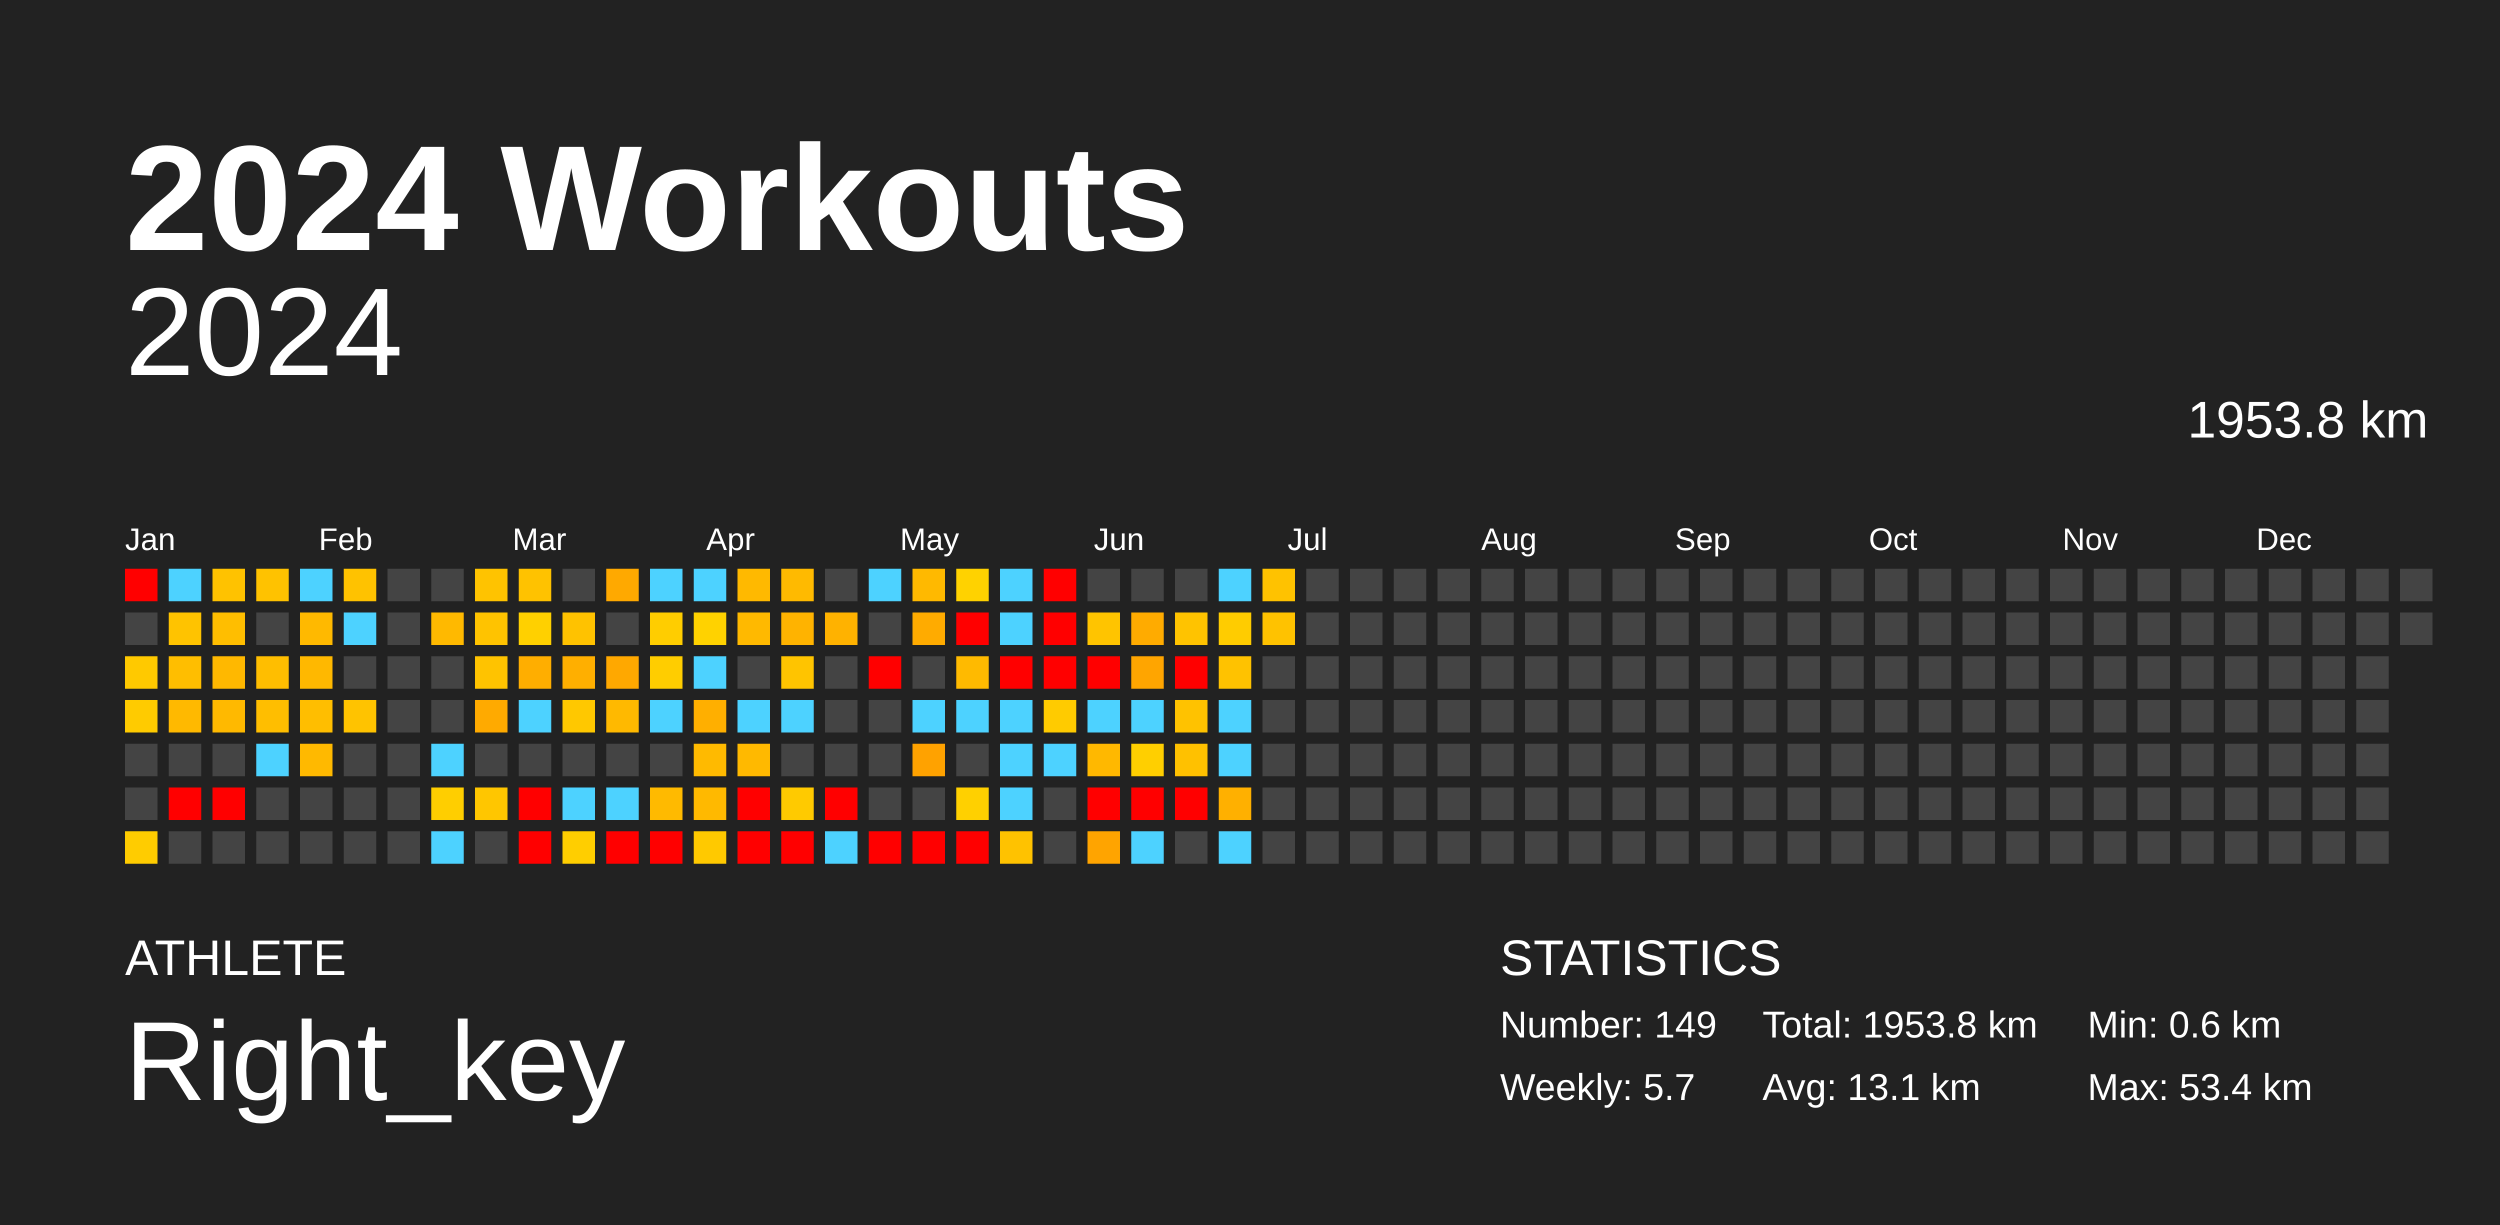
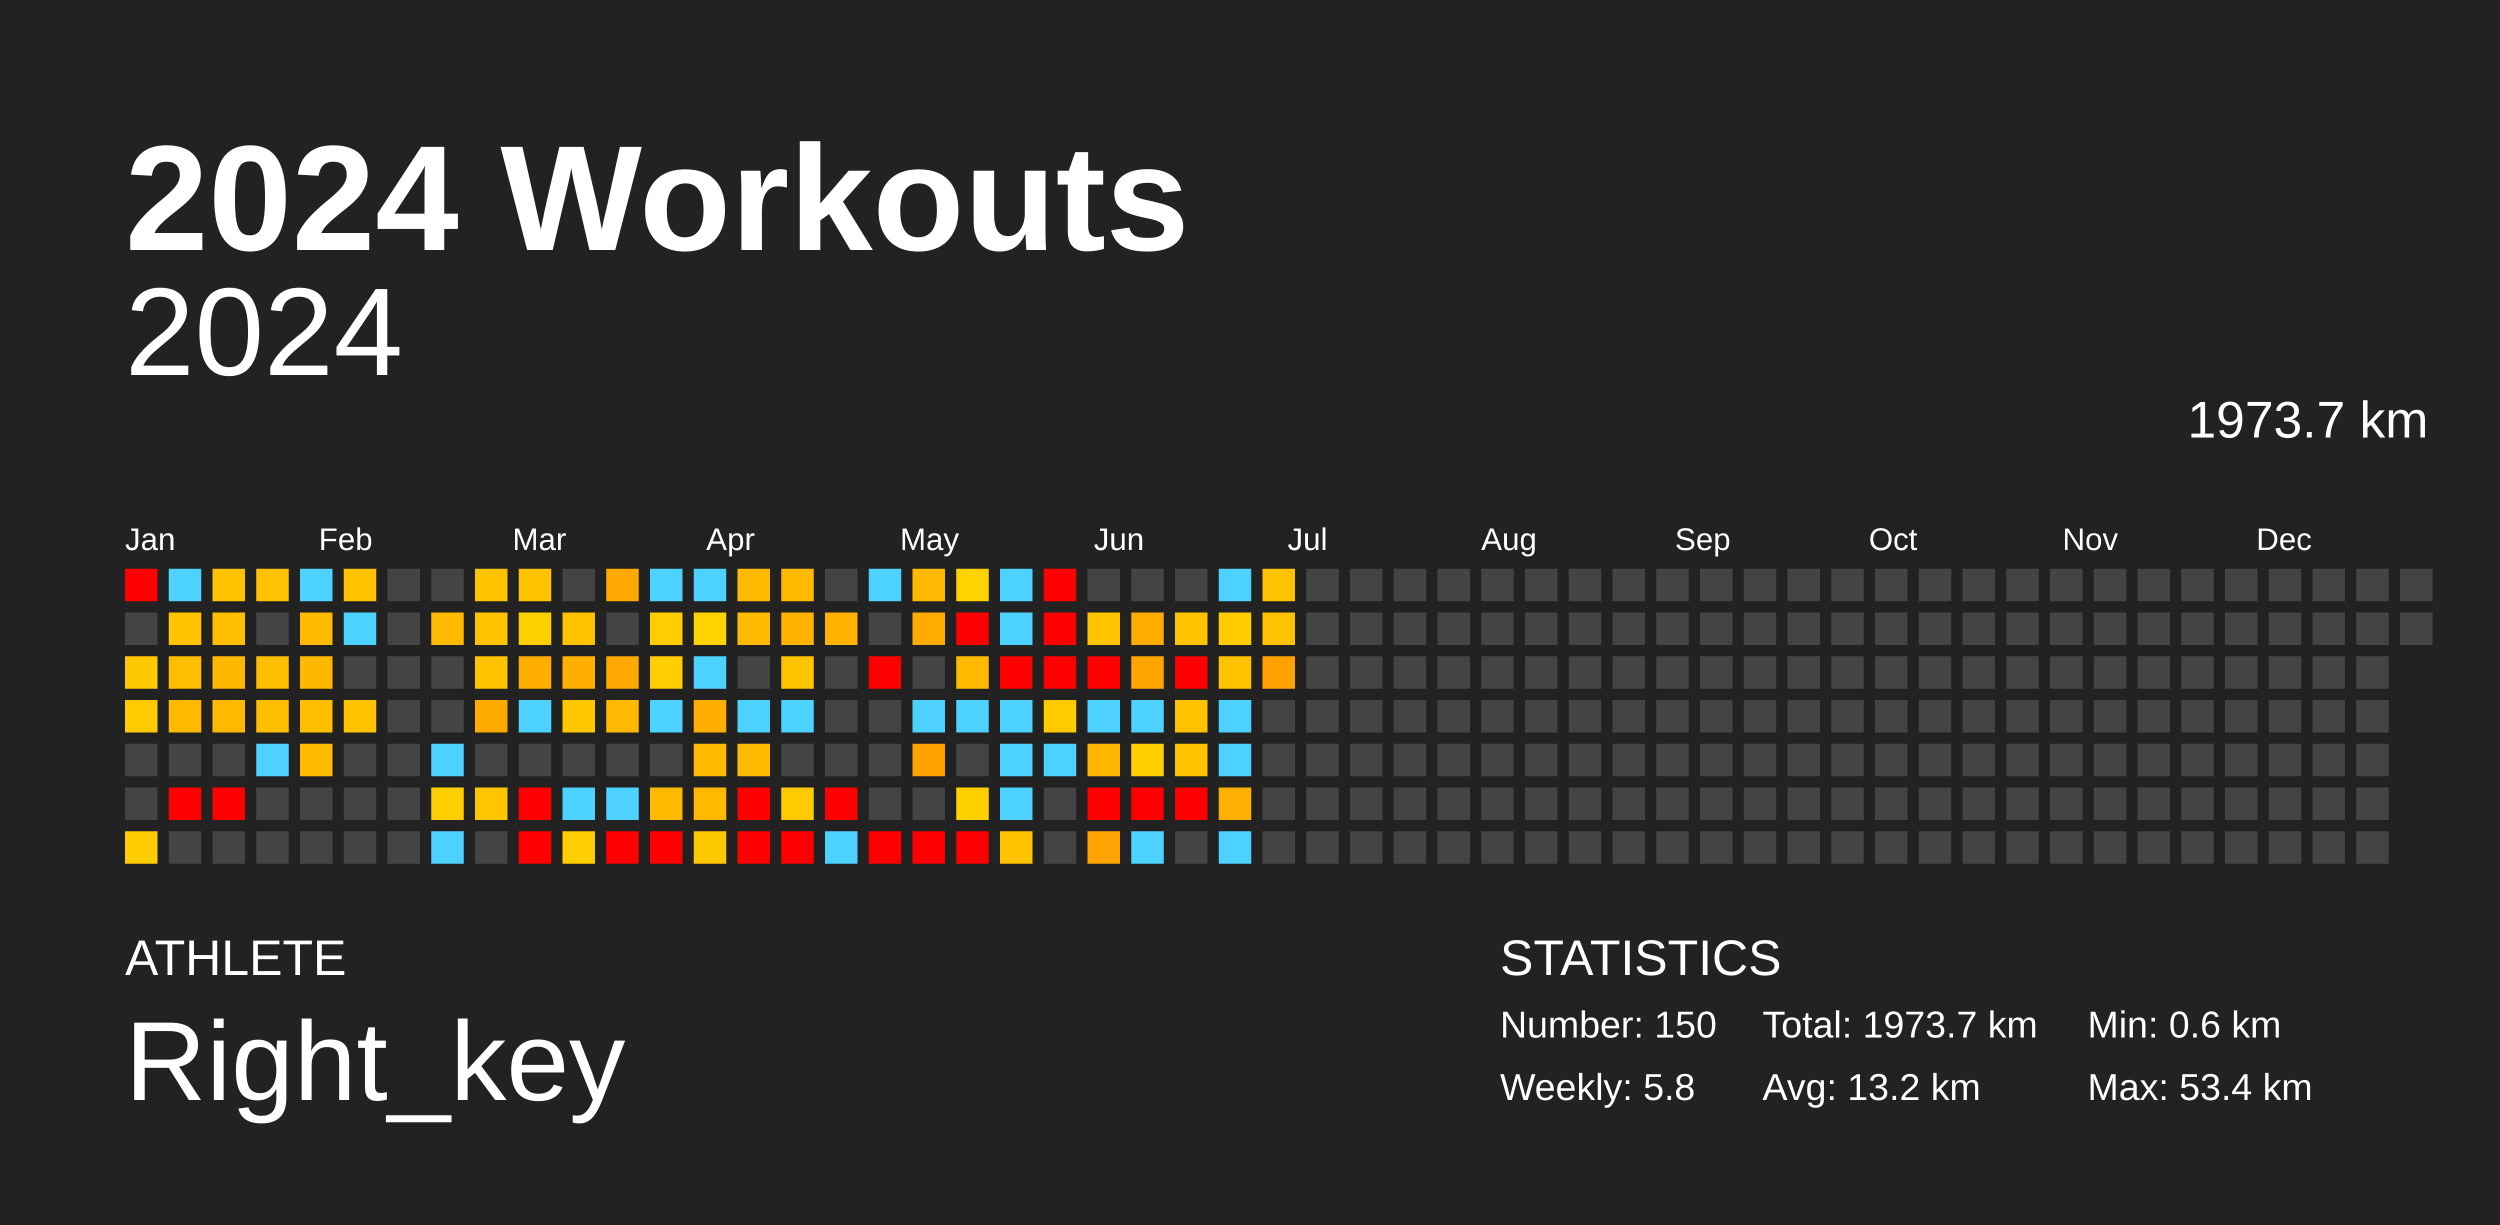
<svg xmlns="http://www.w3.org/2000/svg" baseProfile="full" height="98mm" version="1.1" viewBox="0,0,200,98" width="200mm">
  <defs />
  <rect fill="#222222" height="98" width="200" x="0" y="0" />
  <text fill="#FFFFFF" style="font-size:12px; font-family:Arial; font-weight:bold;" x="10" y="20">2024 Workouts</text>
  <text fill="#FFFFFF" style="font-size:4px; font-family:Arial" x="10" y="78">ATHLETE</text>
  <text fill="#FFFFFF" style="font-size:9px; font-family:Arial" x="10" y="88">Right_key</text>
  <text fill="#FFFFFF" style="font-size:4px; font-family:Arial" x="120" y="78">STATISTICS</text>
-   <text fill="#FFFFFF" style="font-size:3px; font-family:Arial" x="120" y="83">Number: 149</text>
-   <text fill="#FFFFFF" style="font-size:3px; font-family:Arial" x="120" y="88">Weekly: 5.7</text>
-   <text fill="#FFFFFF" style="font-size:3px; font-family:Arial" x="141" y="83">Total: 1953.8 km</text>
-   <text fill="#FFFFFF" style="font-size:3px; font-family:Arial" x="141" y="88">Avg: 13.1 km</text>
+   <text fill="#FFFFFF" style="font-size:3px; font-family:Arial" x="120" y="83">Number: 150</text>
+   <text fill="#FFFFFF" style="font-size:3px; font-family:Arial" x="120" y="88">Weekly: 5.8</text>
+   <text fill="#FFFFFF" style="font-size:3px; font-family:Arial" x="141" y="83">Total: 1973.7 km</text>
+   <text fill="#FFFFFF" style="font-size:3px; font-family:Arial" x="141" y="88">Avg: 13.2 km</text>
  <text fill="#FFFFFF" style="font-size:3px; font-family:Arial" x="167" y="83">Min: 0.6 km</text>
  <text fill="#FFFFFF" style="font-size:3px; font-family:Arial" x="167" y="88">Max: 53.4 km</text>
  <text alignment-baseline="hanging" fill="#FFFFFF" style="font-size:10.0px; font-family:Arial;" x="10" y="30">2024</text>
-   <text alignment-baseline="hanging" fill="#FFFFFF" style="font-size:4.125px; font-family:Arial;" x="175" y="35">1953.8 km</text>
+   <text alignment-baseline="hanging" fill="#FFFFFF" style="font-size:4.125px; font-family:Arial;" x="175" y="35">1973.7 km</text>
  <text fill="#FFFFFF" style="font-size:2.5px; font-family:Arial" x="10.0" y="44">Jan</text>
  <text fill="#FFFFFF" style="font-size:2.5px; font-family:Arial" x="25.5" y="44">Feb</text>
  <text fill="#FFFFFF" style="font-size:2.5px; font-family:Arial" x="41.0" y="44">Mar</text>
  <text fill="#FFFFFF" style="font-size:2.5px; font-family:Arial" x="56.5" y="44">Apr</text>
  <text fill="#FFFFFF" style="font-size:2.5px; font-family:Arial" x="72.0" y="44">May</text>
  <text fill="#FFFFFF" style="font-size:2.5px; font-family:Arial" x="87.5" y="44">Jun</text>
  <text fill="#FFFFFF" style="font-size:2.5px; font-family:Arial" x="103.0" y="44">Jul</text>
  <text fill="#FFFFFF" style="font-size:2.5px; font-family:Arial" x="118.5" y="44">Aug</text>
  <text fill="#FFFFFF" style="font-size:2.5px; font-family:Arial" x="134.0" y="44">Sep</text>
  <text fill="#FFFFFF" style="font-size:2.5px; font-family:Arial" x="149.5" y="44">Oct</text>
  <text fill="#FFFFFF" style="font-size:2.5px; font-family:Arial" x="165.0" y="44">Nov</text>
  <text fill="#FFFFFF" style="font-size:2.5px; font-family:Arial" x="180.5" y="44">Dec</text>
  <rect fill="red" height="2.6" width="2.6" x="10.0" y="45.5" />
  <rect fill="#444444" height="2.6" width="2.6" x="10.0" y="49.0" />
  <rect fill="#ffc900" height="2.6" width="2.6" x="10.0" y="52.5" />
  <rect fill="#ffcb00" height="2.6" width="2.6" x="10.0" y="56.0" />
  <rect fill="#444444" height="2.6" width="2.6" x="10.0" y="59.5" />
  <rect fill="#444444" height="2.6" width="2.6" x="10.0" y="63.0" />
  <rect fill="#ffcc00" height="2.6" width="2.6" x="10.0" y="66.5" />
  <rect fill="#4dd2ff" height="2.6" width="2.6" x="13.5" y="45.5" />
  <rect fill="#ffc300" height="2.6" width="2.6" x="13.5" y="49.0" />
  <rect fill="#ffbe00" height="2.6" width="2.6" x="13.5" y="52.5" />
  <rect fill="#ffb900" height="2.6" width="2.6" x="13.5" y="56.0" />
  <rect fill="#444444" height="2.6" width="2.6" x="13.5" y="59.5" />
  <rect fill="red" height="2.6" width="2.6" x="13.5" y="63.0" />
  <rect fill="#444444" height="2.6" width="2.6" x="13.5" y="66.5" />
  <rect fill="#ffc200" height="2.6" width="2.6" x="17.0" y="45.5" />
  <rect fill="#ffbe00" height="2.6" width="2.6" x="17.0" y="49.0" />
  <rect fill="#ffb800" height="2.6" width="2.6" x="17.0" y="52.5" />
  <rect fill="#ffb900" height="2.6" width="2.6" x="17.0" y="56.0" />
  <rect fill="#444444" height="2.6" width="2.6" x="17.0" y="59.5" />
  <rect fill="red" height="2.6" width="2.6" x="17.0" y="63.0" />
  <rect fill="#444444" height="2.6" width="2.6" x="17.0" y="66.5" />
  <rect fill="#ffc200" height="2.6" width="2.6" x="20.5" y="45.5" />
  <rect fill="#444444" height="2.6" width="2.6" x="20.5" y="49.0" />
  <rect fill="#ffbe00" height="2.6" width="2.6" x="20.5" y="52.5" />
  <rect fill="#ffbe00" height="2.6" width="2.6" x="20.5" y="56.0" />
  <rect fill="#4dd2ff" height="2.6" width="2.6" x="20.5" y="59.5" />
  <rect fill="#444444" height="2.6" width="2.6" x="20.5" y="63.0" />
  <rect fill="#444444" height="2.6" width="2.6" x="20.5" y="66.5" />
  <rect fill="#4dd2ff" height="2.6" width="2.6" x="24.0" y="45.5" />
  <rect fill="#ffb900" height="2.6" width="2.6" x="24.0" y="49.0" />
  <rect fill="#ffb800" height="2.6" width="2.6" x="24.0" y="52.5" />
  <rect fill="#ffbe00" height="2.6" width="2.6" x="24.0" y="56.0" />
  <rect fill="#ffb900" height="2.6" width="2.6" x="24.0" y="59.5" />
  <rect fill="#444444" height="2.6" width="2.6" x="24.0" y="63.0" />
  <rect fill="#444444" height="2.6" width="2.6" x="24.0" y="66.5" />
  <rect fill="#ffc200" height="2.6" width="2.6" x="27.5" y="45.5" />
  <rect fill="#4dd2ff" height="2.6" width="2.6" x="27.5" y="49.0" />
  <rect fill="#444444" height="2.6" width="2.6" x="27.5" y="52.5" />
  <rect fill="#ffc300" height="2.6" width="2.6" x="27.5" y="56.0" />
  <rect fill="#444444" height="2.6" width="2.6" x="27.5" y="59.5" />
  <rect fill="#444444" height="2.6" width="2.6" x="27.5" y="63.0" />
  <rect fill="#444444" height="2.6" width="2.6" x="27.5" y="66.5" />
  <rect fill="#444444" height="2.6" width="2.6" x="31.0" y="45.5" />
  <rect fill="#444444" height="2.6" width="2.6" x="31.0" y="49.0" />
  <rect fill="#444444" height="2.6" width="2.6" x="31.0" y="52.5" />
  <rect fill="#444444" height="2.6" width="2.6" x="31.0" y="56.0" />
  <rect fill="#444444" height="2.6" width="2.6" x="31.0" y="59.5" />
  <rect fill="#444444" height="2.6" width="2.6" x="31.0" y="63.0" />
  <rect fill="#444444" height="2.6" width="2.6" x="31.0" y="66.5" />
  <rect fill="#444444" height="2.6" width="2.6" x="34.5" y="45.5" />
  <rect fill="#ffb900" height="2.6" width="2.6" x="34.5" y="49.0" />
  <rect fill="#444444" height="2.6" width="2.6" x="34.5" y="52.5" />
  <rect fill="#444444" height="2.6" width="2.6" x="34.5" y="56.0" />
  <rect fill="#4dd2ff" height="2.6" width="2.6" x="34.5" y="59.5" />
  <rect fill="#ffce00" height="2.6" width="2.6" x="34.5" y="63.0" />
  <rect fill="#4dd2ff" height="2.6" width="2.6" x="34.5" y="66.5" />
  <rect fill="#ffc300" height="2.6" width="2.6" x="38.0" y="45.5" />
  <rect fill="#ffc300" height="2.6" width="2.6" x="38.0" y="49.0" />
  <rect fill="#ffc300" height="2.6" width="2.6" x="38.0" y="52.5" />
  <rect fill="#ffaa00" height="2.6" width="2.6" x="38.0" y="56.0" />
  <rect fill="#444444" height="2.6" width="2.6" x="38.0" y="59.5" />
  <rect fill="#ffc600" height="2.6" width="2.6" x="38.0" y="63.0" />
  <rect fill="#444444" height="2.6" width="2.6" x="38.0" y="66.5" />
  <rect fill="#ffc200" height="2.6" width="2.6" x="41.5" y="45.5" />
  <rect fill="#ffd000" height="2.6" width="2.6" x="41.5" y="49.0" />
  <rect fill="#ffae00" height="2.6" width="2.6" x="41.5" y="52.5" />
  <rect fill="#4dd2ff" height="2.6" width="2.6" x="41.5" y="56.0" />
  <rect fill="#444444" height="2.6" width="2.6" x="41.5" y="59.5" />
  <rect fill="red" height="2.6" width="2.6" x="41.5" y="63.0" />
  <rect fill="red" height="2.6" width="2.6" x="41.5" y="66.5" />
  <rect fill="#444444" height="2.6" width="2.6" x="45.0" y="45.5" />
  <rect fill="#ffc200" height="2.6" width="2.6" x="45.0" y="49.0" />
  <rect fill="#ffaf00" height="2.6" width="2.6" x="45.0" y="52.5" />
  <rect fill="#ffc800" height="2.6" width="2.6" x="45.0" y="56.0" />
  <rect fill="#444444" height="2.6" width="2.6" x="45.0" y="59.5" />
  <rect fill="#4dd2ff" height="2.6" width="2.6" x="45.0" y="63.0" />
  <rect fill="#ffce00" height="2.6" width="2.6" x="45.0" y="66.5" />
  <rect fill="#ffa900" height="2.6" width="2.6" x="48.5" y="45.5" />
  <rect fill="#444444" height="2.6" width="2.6" x="48.5" y="49.0" />
  <rect fill="#ffa800" height="2.6" width="2.6" x="48.5" y="52.5" />
  <rect fill="#ffb900" height="2.6" width="2.6" x="48.5" y="56.0" />
  <rect fill="#444444" height="2.6" width="2.6" x="48.5" y="59.5" />
  <rect fill="#4dd2ff" height="2.6" width="2.6" x="48.5" y="63.0" />
  <rect fill="red" height="2.6" width="2.6" x="48.5" y="66.5" />
  <rect fill="#4dd2ff" height="2.6" width="2.6" x="52.0" y="45.5" />
  <rect fill="#ffcd00" height="2.6" width="2.6" x="52.0" y="49.0" />
  <rect fill="#ffcd00" height="2.6" width="2.6" x="52.0" y="52.5" />
  <rect fill="#4dd2ff" height="2.6" width="2.6" x="52.0" y="56.0" />
  <rect fill="#444444" height="2.6" width="2.6" x="52.0" y="59.5" />
  <rect fill="#ffba00" height="2.6" width="2.6" x="52.0" y="63.0" />
  <rect fill="red" height="2.6" width="2.6" x="52.0" y="66.5" />
  <rect fill="#4dd2ff" height="2.6" width="2.6" x="55.5" y="45.5" />
  <rect fill="#ffd200" height="2.6" width="2.6" x="55.5" y="49.0" />
  <rect fill="#4dd2ff" height="2.6" width="2.6" x="55.5" y="52.5" />
  <rect fill="#ffaf00" height="2.6" width="2.6" x="55.5" y="56.0" />
  <rect fill="#ffba00" height="2.6" width="2.6" x="55.5" y="59.5" />
  <rect fill="#ffb900" height="2.6" width="2.6" x="55.5" y="63.0" />
  <rect fill="#ffc900" height="2.6" width="2.6" x="55.5" y="66.5" />
  <rect fill="#ffb900" height="2.6" width="2.6" x="59.0" y="45.5" />
  <rect fill="#ffb900" height="2.6" width="2.6" x="59.0" y="49.0" />
  <rect fill="#444444" height="2.6" width="2.6" x="59.0" y="52.5" />
  <rect fill="#4dd2ff" height="2.6" width="2.6" x="59.0" y="56.0" />
  <rect fill="#ffb900" height="2.6" width="2.6" x="59.0" y="59.5" />
  <rect fill="red" height="2.6" width="2.6" x="59.0" y="63.0" />
  <rect fill="red" height="2.6" width="2.6" x="59.0" y="66.5" />
  <rect fill="#ffba00" height="2.6" width="2.6" x="62.5" y="45.5" />
  <rect fill="#ffb300" height="2.6" width="2.6" x="62.5" y="49.0" />
  <rect fill="#ffc400" height="2.6" width="2.6" x="62.5" y="52.5" />
  <rect fill="#4dd2ff" height="2.6" width="2.6" x="62.5" y="56.0" />
  <rect fill="#444444" height="2.6" width="2.6" x="62.5" y="59.5" />
  <rect fill="#ffca00" height="2.6" width="2.6" x="62.5" y="63.0" />
  <rect fill="red" height="2.6" width="2.6" x="62.5" y="66.5" />
  <rect fill="#444444" height="2.6" width="2.6" x="66.0" y="45.5" />
  <rect fill="#ffb200" height="2.6" width="2.6" x="66.0" y="49.0" />
  <rect fill="#444444" height="2.6" width="2.6" x="66.0" y="52.5" />
  <rect fill="#444444" height="2.6" width="2.6" x="66.0" y="56.0" />
  <rect fill="#444444" height="2.6" width="2.6" x="66.0" y="59.5" />
  <rect fill="red" height="2.6" width="2.6" x="66.0" y="63.0" />
  <rect fill="#4dd2ff" height="2.6" width="2.6" x="66.0" y="66.5" />
  <rect fill="#4dd2ff" height="2.6" width="2.6" x="69.5" y="45.5" />
  <rect fill="#444444" height="2.6" width="2.6" x="69.5" y="49.0" />
  <rect fill="red" height="2.6" width="2.6" x="69.5" y="52.5" />
  <rect fill="#444444" height="2.6" width="2.6" x="69.5" y="56.0" />
  <rect fill="#444444" height="2.6" width="2.6" x="69.5" y="59.5" />
  <rect fill="#444444" height="2.6" width="2.6" x="69.5" y="63.0" />
  <rect fill="red" height="2.6" width="2.6" x="69.5" y="66.5" />
  <rect fill="#ffb900" height="2.6" width="2.6" x="73.0" y="45.5" />
  <rect fill="#ffab00" height="2.6" width="2.6" x="73.0" y="49.0" />
  <rect fill="#444444" height="2.6" width="2.6" x="73.0" y="52.5" />
  <rect fill="#4dd2ff" height="2.6" width="2.6" x="73.0" y="56.0" />
  <rect fill="#ffa200" height="2.6" width="2.6" x="73.0" y="59.5" />
  <rect fill="#444444" height="2.6" width="2.6" x="73.0" y="63.0" />
  <rect fill="red" height="2.6" width="2.6" x="73.0" y="66.5" />
  <rect fill="#ffd200" height="2.6" width="2.6" x="76.5" y="45.5" />
  <rect fill="red" height="2.6" width="2.6" x="76.5" y="49.0" />
  <rect fill="#ffba00" height="2.6" width="2.6" x="76.5" y="52.5" />
  <rect fill="#4dd2ff" height="2.6" width="2.6" x="76.5" y="56.0" />
  <rect fill="#444444" height="2.6" width="2.6" x="76.5" y="59.5" />
  <rect fill="#ffd000" height="2.6" width="2.6" x="76.5" y="63.0" />
  <rect fill="red" height="2.6" width="2.6" x="76.5" y="66.5" />
  <rect fill="#4dd2ff" height="2.6" width="2.6" x="80.0" y="45.5" />
  <rect fill="#4dd2ff" height="2.6" width="2.6" x="80.0" y="49.0" />
  <rect fill="red" height="2.6" width="2.6" x="80.0" y="52.5" />
  <rect fill="#4dd2ff" height="2.6" width="2.6" x="80.0" y="56.0" />
  <rect fill="#4dd2ff" height="2.6" width="2.6" x="80.0" y="59.5" />
  <rect fill="#4dd2ff" height="2.6" width="2.6" x="80.0" y="63.0" />
  <rect fill="#ffc200" height="2.6" width="2.6" x="80.0" y="66.5" />
  <rect fill="red" height="2.6" width="2.6" x="83.5" y="45.5" />
  <rect fill="red" height="2.6" width="2.6" x="83.5" y="49.0" />
  <rect fill="red" height="2.6" width="2.6" x="83.5" y="52.5" />
  <rect fill="#ffcb00" height="2.6" width="2.6" x="83.5" y="56.0" />
  <rect fill="#4dd2ff" height="2.6" width="2.6" x="83.5" y="59.5" />
  <rect fill="#444444" height="2.6" width="2.6" x="83.5" y="63.0" />
  <rect fill="#444444" height="2.6" width="2.6" x="83.5" y="66.5" />
  <rect fill="#444444" height="2.6" width="2.6" x="87.0" y="45.5" />
  <rect fill="#ffc400" height="2.6" width="2.6" x="87.0" y="49.0" />
  <rect fill="red" height="2.6" width="2.6" x="87.0" y="52.5" />
  <rect fill="#4dd2ff" height="2.6" width="2.6" x="87.0" y="56.0" />
  <rect fill="#ffb800" height="2.6" width="2.6" x="87.0" y="59.5" />
  <rect fill="red" height="2.6" width="2.6" x="87.0" y="63.0" />
  <rect fill="#ffa400" height="2.6" width="2.6" x="87.0" y="66.5" />
  <rect fill="#444444" height="2.6" width="2.6" x="90.5" y="45.5" />
  <rect fill="#ffab00" height="2.6" width="2.6" x="90.5" y="49.0" />
  <rect fill="#ffa500" height="2.6" width="2.6" x="90.5" y="52.5" />
  <rect fill="#4dd2ff" height="2.6" width="2.6" x="90.5" y="56.0" />
  <rect fill="#ffcf00" height="2.6" width="2.6" x="90.5" y="59.5" />
  <rect fill="red" height="2.6" width="2.6" x="90.5" y="63.0" />
  <rect fill="#4dd2ff" height="2.6" width="2.6" x="90.5" y="66.5" />
  <rect fill="#444444" height="2.6" width="2.6" x="94.0" y="45.5" />
  <rect fill="#ffc300" height="2.6" width="2.6" x="94.0" y="49.0" />
  <rect fill="red" height="2.6" width="2.6" x="94.0" y="52.5" />
  <rect fill="#ffc200" height="2.6" width="2.6" x="94.0" y="56.0" />
  <rect fill="#ffc100" height="2.6" width="2.6" x="94.0" y="59.5" />
  <rect fill="red" height="2.6" width="2.6" x="94.0" y="63.0" />
  <rect fill="#444444" height="2.6" width="2.6" x="94.0" y="66.5" />
  <rect fill="#4dd2ff" height="2.6" width="2.6" x="97.5" y="45.5" />
  <rect fill="#ffcc00" height="2.6" width="2.6" x="97.5" y="49.0" />
  <rect fill="#ffc200" height="2.6" width="2.6" x="97.5" y="52.5" />
  <rect fill="#4dd2ff" height="2.6" width="2.6" x="97.5" y="56.0" />
  <rect fill="#4dd2ff" height="2.6" width="2.6" x="97.5" y="59.5" />
  <rect fill="#ffb000" height="2.6" width="2.6" x="97.5" y="63.0" />
  <rect fill="#4dd2ff" height="2.6" width="2.6" x="97.5" y="66.5" />
  <rect fill="#ffc200" height="2.6" width="2.6" x="101.0" y="45.5" />
  <rect fill="#ffc200" height="2.6" width="2.6" x="101.0" y="49.0" />
-   <rect fill="#444444" height="2.6" width="2.6" x="101.0" y="52.5" />
+   <rect fill="#ffa200" height="2.6" width="2.6" x="101.0" y="52.5" />
  <rect fill="#444444" height="2.6" width="2.6" x="101.0" y="56.0" />
  <rect fill="#444444" height="2.6" width="2.6" x="101.0" y="59.5" />
  <rect fill="#444444" height="2.6" width="2.6" x="101.0" y="63.0" />
  <rect fill="#444444" height="2.6" width="2.6" x="101.0" y="66.5" />
  <rect fill="#444444" height="2.6" width="2.6" x="104.5" y="45.5" />
  <rect fill="#444444" height="2.6" width="2.6" x="104.5" y="49.0" />
  <rect fill="#444444" height="2.6" width="2.6" x="104.5" y="52.5" />
  <rect fill="#444444" height="2.6" width="2.6" x="104.5" y="56.0" />
  <rect fill="#444444" height="2.6" width="2.6" x="104.5" y="59.5" />
  <rect fill="#444444" height="2.6" width="2.6" x="104.5" y="63.0" />
  <rect fill="#444444" height="2.6" width="2.6" x="104.5" y="66.5" />
  <rect fill="#444444" height="2.6" width="2.6" x="108.0" y="45.5" />
  <rect fill="#444444" height="2.6" width="2.6" x="108.0" y="49.0" />
  <rect fill="#444444" height="2.6" width="2.6" x="108.0" y="52.5" />
  <rect fill="#444444" height="2.6" width="2.6" x="108.0" y="56.0" />
  <rect fill="#444444" height="2.6" width="2.6" x="108.0" y="59.5" />
  <rect fill="#444444" height="2.6" width="2.6" x="108.0" y="63.0" />
  <rect fill="#444444" height="2.6" width="2.6" x="108.0" y="66.5" />
  <rect fill="#444444" height="2.6" width="2.6" x="111.5" y="45.5" />
  <rect fill="#444444" height="2.6" width="2.6" x="111.5" y="49.0" />
  <rect fill="#444444" height="2.6" width="2.6" x="111.5" y="52.5" />
  <rect fill="#444444" height="2.6" width="2.6" x="111.5" y="56.0" />
  <rect fill="#444444" height="2.6" width="2.6" x="111.5" y="59.5" />
  <rect fill="#444444" height="2.6" width="2.6" x="111.5" y="63.0" />
  <rect fill="#444444" height="2.6" width="2.6" x="111.5" y="66.5" />
  <rect fill="#444444" height="2.6" width="2.6" x="115.0" y="45.5" />
  <rect fill="#444444" height="2.6" width="2.6" x="115.0" y="49.0" />
  <rect fill="#444444" height="2.6" width="2.6" x="115.0" y="52.5" />
  <rect fill="#444444" height="2.6" width="2.6" x="115.0" y="56.0" />
  <rect fill="#444444" height="2.6" width="2.6" x="115.0" y="59.5" />
  <rect fill="#444444" height="2.6" width="2.6" x="115.0" y="63.0" />
  <rect fill="#444444" height="2.6" width="2.6" x="115.0" y="66.5" />
  <rect fill="#444444" height="2.6" width="2.6" x="118.5" y="45.5" />
  <rect fill="#444444" height="2.6" width="2.6" x="118.5" y="49.0" />
  <rect fill="#444444" height="2.6" width="2.6" x="118.5" y="52.5" />
  <rect fill="#444444" height="2.6" width="2.6" x="118.5" y="56.0" />
  <rect fill="#444444" height="2.6" width="2.6" x="118.5" y="59.5" />
  <rect fill="#444444" height="2.6" width="2.6" x="118.5" y="63.0" />
  <rect fill="#444444" height="2.6" width="2.6" x="118.5" y="66.5" />
  <rect fill="#444444" height="2.6" width="2.6" x="122.0" y="45.5" />
  <rect fill="#444444" height="2.6" width="2.6" x="122.0" y="49.0" />
  <rect fill="#444444" height="2.6" width="2.6" x="122.0" y="52.5" />
  <rect fill="#444444" height="2.6" width="2.6" x="122.0" y="56.0" />
  <rect fill="#444444" height="2.6" width="2.6" x="122.0" y="59.5" />
  <rect fill="#444444" height="2.6" width="2.6" x="122.0" y="63.0" />
  <rect fill="#444444" height="2.6" width="2.6" x="122.0" y="66.5" />
  <rect fill="#444444" height="2.6" width="2.6" x="125.5" y="45.5" />
  <rect fill="#444444" height="2.6" width="2.6" x="125.5" y="49.0" />
  <rect fill="#444444" height="2.6" width="2.6" x="125.5" y="52.5" />
  <rect fill="#444444" height="2.6" width="2.6" x="125.5" y="56.0" />
  <rect fill="#444444" height="2.6" width="2.6" x="125.5" y="59.5" />
  <rect fill="#444444" height="2.6" width="2.6" x="125.5" y="63.0" />
  <rect fill="#444444" height="2.6" width="2.6" x="125.5" y="66.5" />
  <rect fill="#444444" height="2.6" width="2.6" x="129.0" y="45.5" />
  <rect fill="#444444" height="2.6" width="2.6" x="129.0" y="49.0" />
  <rect fill="#444444" height="2.6" width="2.6" x="129.0" y="52.5" />
  <rect fill="#444444" height="2.6" width="2.6" x="129.0" y="56.0" />
  <rect fill="#444444" height="2.6" width="2.6" x="129.0" y="59.5" />
  <rect fill="#444444" height="2.6" width="2.6" x="129.0" y="63.0" />
  <rect fill="#444444" height="2.6" width="2.6" x="129.0" y="66.5" />
  <rect fill="#444444" height="2.6" width="2.6" x="132.5" y="45.5" />
  <rect fill="#444444" height="2.6" width="2.6" x="132.5" y="49.0" />
  <rect fill="#444444" height="2.6" width="2.6" x="132.5" y="52.5" />
  <rect fill="#444444" height="2.6" width="2.6" x="132.5" y="56.0" />
  <rect fill="#444444" height="2.6" width="2.6" x="132.5" y="59.5" />
  <rect fill="#444444" height="2.6" width="2.6" x="132.5" y="63.0" />
  <rect fill="#444444" height="2.6" width="2.6" x="132.5" y="66.5" />
  <rect fill="#444444" height="2.6" width="2.6" x="136.0" y="45.5" />
  <rect fill="#444444" height="2.6" width="2.6" x="136.0" y="49.0" />
  <rect fill="#444444" height="2.6" width="2.6" x="136.0" y="52.5" />
  <rect fill="#444444" height="2.6" width="2.6" x="136.0" y="56.0" />
  <rect fill="#444444" height="2.6" width="2.6" x="136.0" y="59.5" />
  <rect fill="#444444" height="2.6" width="2.6" x="136.0" y="63.0" />
  <rect fill="#444444" height="2.6" width="2.6" x="136.0" y="66.5" />
  <rect fill="#444444" height="2.6" width="2.6" x="139.5" y="45.5" />
  <rect fill="#444444" height="2.6" width="2.6" x="139.5" y="49.0" />
  <rect fill="#444444" height="2.6" width="2.6" x="139.5" y="52.5" />
  <rect fill="#444444" height="2.6" width="2.6" x="139.5" y="56.0" />
  <rect fill="#444444" height="2.6" width="2.6" x="139.5" y="59.5" />
  <rect fill="#444444" height="2.6" width="2.6" x="139.5" y="63.0" />
  <rect fill="#444444" height="2.6" width="2.6" x="139.5" y="66.5" />
  <rect fill="#444444" height="2.6" width="2.6" x="143.0" y="45.5" />
  <rect fill="#444444" height="2.6" width="2.6" x="143.0" y="49.0" />
  <rect fill="#444444" height="2.6" width="2.6" x="143.0" y="52.5" />
  <rect fill="#444444" height="2.6" width="2.6" x="143.0" y="56.0" />
  <rect fill="#444444" height="2.6" width="2.6" x="143.0" y="59.5" />
  <rect fill="#444444" height="2.6" width="2.6" x="143.0" y="63.0" />
  <rect fill="#444444" height="2.6" width="2.6" x="143.0" y="66.5" />
  <rect fill="#444444" height="2.6" width="2.6" x="146.5" y="45.5" />
  <rect fill="#444444" height="2.6" width="2.6" x="146.5" y="49.0" />
  <rect fill="#444444" height="2.6" width="2.6" x="146.5" y="52.5" />
  <rect fill="#444444" height="2.6" width="2.6" x="146.5" y="56.0" />
  <rect fill="#444444" height="2.6" width="2.6" x="146.5" y="59.5" />
  <rect fill="#444444" height="2.6" width="2.6" x="146.5" y="63.0" />
  <rect fill="#444444" height="2.6" width="2.6" x="146.5" y="66.5" />
  <rect fill="#444444" height="2.6" width="2.6" x="150.0" y="45.5" />
  <rect fill="#444444" height="2.6" width="2.6" x="150.0" y="49.0" />
  <rect fill="#444444" height="2.6" width="2.6" x="150.0" y="52.5" />
  <rect fill="#444444" height="2.6" width="2.6" x="150.0" y="56.0" />
  <rect fill="#444444" height="2.6" width="2.6" x="150.0" y="59.5" />
  <rect fill="#444444" height="2.6" width="2.6" x="150.0" y="63.0" />
  <rect fill="#444444" height="2.6" width="2.6" x="150.0" y="66.5" />
  <rect fill="#444444" height="2.6" width="2.6" x="153.5" y="45.5" />
  <rect fill="#444444" height="2.6" width="2.6" x="153.5" y="49.0" />
  <rect fill="#444444" height="2.6" width="2.6" x="153.5" y="52.5" />
  <rect fill="#444444" height="2.6" width="2.6" x="153.5" y="56.0" />
  <rect fill="#444444" height="2.6" width="2.6" x="153.5" y="59.5" />
  <rect fill="#444444" height="2.6" width="2.6" x="153.5" y="63.0" />
  <rect fill="#444444" height="2.6" width="2.6" x="153.5" y="66.5" />
  <rect fill="#444444" height="2.6" width="2.6" x="157.0" y="45.5" />
  <rect fill="#444444" height="2.6" width="2.6" x="157.0" y="49.0" />
  <rect fill="#444444" height="2.6" width="2.6" x="157.0" y="52.5" />
  <rect fill="#444444" height="2.6" width="2.6" x="157.0" y="56.0" />
  <rect fill="#444444" height="2.6" width="2.6" x="157.0" y="59.5" />
  <rect fill="#444444" height="2.6" width="2.6" x="157.0" y="63.0" />
  <rect fill="#444444" height="2.6" width="2.6" x="157.0" y="66.5" />
  <rect fill="#444444" height="2.6" width="2.6" x="160.5" y="45.5" />
  <rect fill="#444444" height="2.6" width="2.6" x="160.5" y="49.0" />
  <rect fill="#444444" height="2.6" width="2.6" x="160.5" y="52.5" />
  <rect fill="#444444" height="2.6" width="2.6" x="160.5" y="56.0" />
  <rect fill="#444444" height="2.6" width="2.6" x="160.5" y="59.5" />
  <rect fill="#444444" height="2.6" width="2.6" x="160.5" y="63.0" />
  <rect fill="#444444" height="2.6" width="2.6" x="160.5" y="66.5" />
  <rect fill="#444444" height="2.6" width="2.6" x="164.0" y="45.5" />
  <rect fill="#444444" height="2.6" width="2.6" x="164.0" y="49.0" />
  <rect fill="#444444" height="2.6" width="2.6" x="164.0" y="52.5" />
  <rect fill="#444444" height="2.6" width="2.6" x="164.0" y="56.0" />
  <rect fill="#444444" height="2.6" width="2.6" x="164.0" y="59.5" />
  <rect fill="#444444" height="2.6" width="2.6" x="164.0" y="63.0" />
  <rect fill="#444444" height="2.6" width="2.6" x="164.0" y="66.5" />
  <rect fill="#444444" height="2.6" width="2.6" x="167.5" y="45.5" />
  <rect fill="#444444" height="2.6" width="2.6" x="167.5" y="49.0" />
  <rect fill="#444444" height="2.6" width="2.6" x="167.5" y="52.5" />
  <rect fill="#444444" height="2.6" width="2.6" x="167.5" y="56.0" />
  <rect fill="#444444" height="2.6" width="2.6" x="167.5" y="59.5" />
  <rect fill="#444444" height="2.6" width="2.6" x="167.5" y="63.0" />
  <rect fill="#444444" height="2.6" width="2.6" x="167.5" y="66.5" />
  <rect fill="#444444" height="2.6" width="2.6" x="171.0" y="45.5" />
  <rect fill="#444444" height="2.6" width="2.6" x="171.0" y="49.0" />
  <rect fill="#444444" height="2.6" width="2.6" x="171.0" y="52.5" />
  <rect fill="#444444" height="2.6" width="2.6" x="171.0" y="56.0" />
  <rect fill="#444444" height="2.6" width="2.6" x="171.0" y="59.5" />
  <rect fill="#444444" height="2.6" width="2.6" x="171.0" y="63.0" />
  <rect fill="#444444" height="2.6" width="2.6" x="171.0" y="66.5" />
  <rect fill="#444444" height="2.6" width="2.6" x="174.5" y="45.5" />
  <rect fill="#444444" height="2.6" width="2.6" x="174.5" y="49.0" />
  <rect fill="#444444" height="2.6" width="2.6" x="174.5" y="52.5" />
  <rect fill="#444444" height="2.6" width="2.6" x="174.5" y="56.0" />
  <rect fill="#444444" height="2.6" width="2.6" x="174.5" y="59.5" />
  <rect fill="#444444" height="2.6" width="2.6" x="174.5" y="63.0" />
  <rect fill="#444444" height="2.6" width="2.6" x="174.5" y="66.5" />
  <rect fill="#444444" height="2.6" width="2.6" x="178.0" y="45.5" />
  <rect fill="#444444" height="2.6" width="2.6" x="178.0" y="49.0" />
  <rect fill="#444444" height="2.6" width="2.6" x="178.0" y="52.5" />
  <rect fill="#444444" height="2.6" width="2.6" x="178.0" y="56.0" />
  <rect fill="#444444" height="2.6" width="2.6" x="178.0" y="59.5" />
  <rect fill="#444444" height="2.6" width="2.6" x="178.0" y="63.0" />
  <rect fill="#444444" height="2.6" width="2.6" x="178.0" y="66.5" />
  <rect fill="#444444" height="2.6" width="2.6" x="181.5" y="45.5" />
  <rect fill="#444444" height="2.6" width="2.6" x="181.5" y="49.0" />
  <rect fill="#444444" height="2.6" width="2.6" x="181.5" y="52.5" />
  <rect fill="#444444" height="2.6" width="2.6" x="181.5" y="56.0" />
  <rect fill="#444444" height="2.6" width="2.6" x="181.5" y="59.5" />
  <rect fill="#444444" height="2.6" width="2.6" x="181.5" y="63.0" />
  <rect fill="#444444" height="2.6" width="2.6" x="181.5" y="66.5" />
  <rect fill="#444444" height="2.6" width="2.6" x="185.0" y="45.5" />
  <rect fill="#444444" height="2.6" width="2.6" x="185.0" y="49.0" />
  <rect fill="#444444" height="2.6" width="2.6" x="185.0" y="52.5" />
  <rect fill="#444444" height="2.6" width="2.6" x="185.0" y="56.0" />
  <rect fill="#444444" height="2.6" width="2.6" x="185.0" y="59.5" />
  <rect fill="#444444" height="2.6" width="2.6" x="185.0" y="63.0" />
  <rect fill="#444444" height="2.6" width="2.6" x="185.0" y="66.5" />
  <rect fill="#444444" height="2.6" width="2.6" x="188.5" y="45.5" />
  <rect fill="#444444" height="2.6" width="2.6" x="188.5" y="49.0" />
  <rect fill="#444444" height="2.6" width="2.6" x="188.5" y="52.5" />
  <rect fill="#444444" height="2.6" width="2.6" x="188.5" y="56.0" />
  <rect fill="#444444" height="2.6" width="2.6" x="188.5" y="59.5" />
  <rect fill="#444444" height="2.6" width="2.6" x="188.5" y="63.0" />
  <rect fill="#444444" height="2.6" width="2.6" x="188.5" y="66.5" />
  <rect fill="#444444" height="2.6" width="2.6" x="192.0" y="45.5" />
  <rect fill="#444444" height="2.6" width="2.6" x="192.0" y="49.0" />
</svg>
